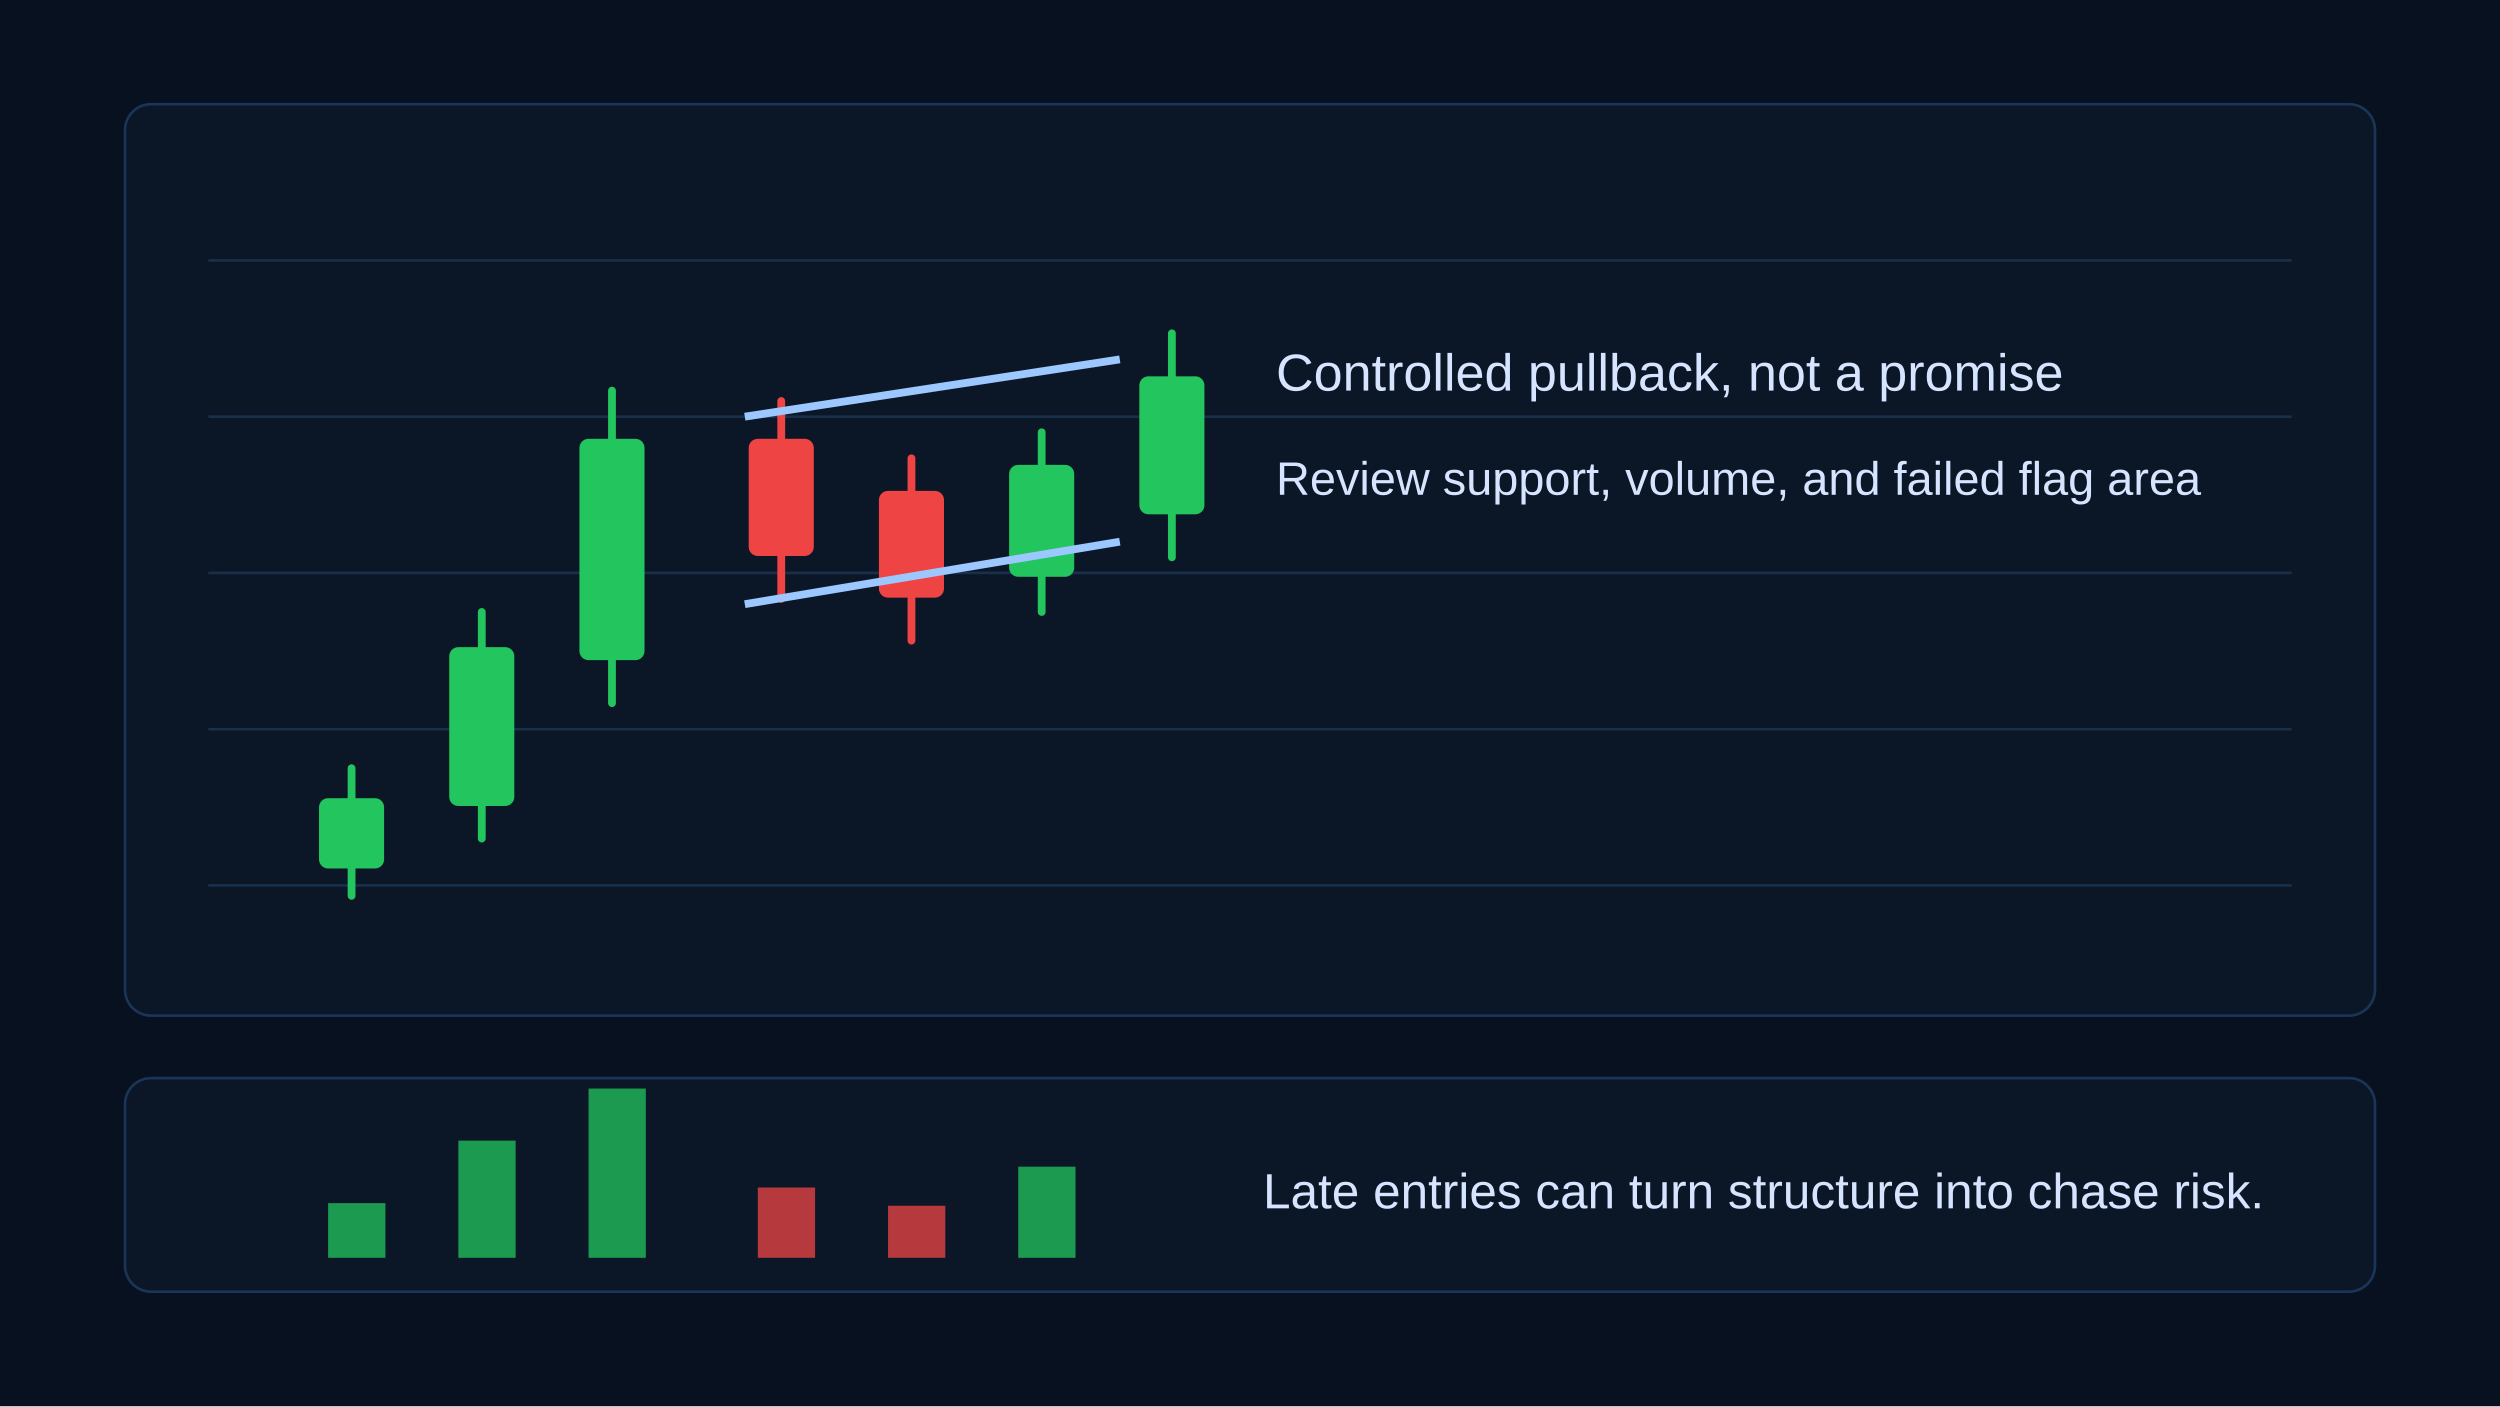
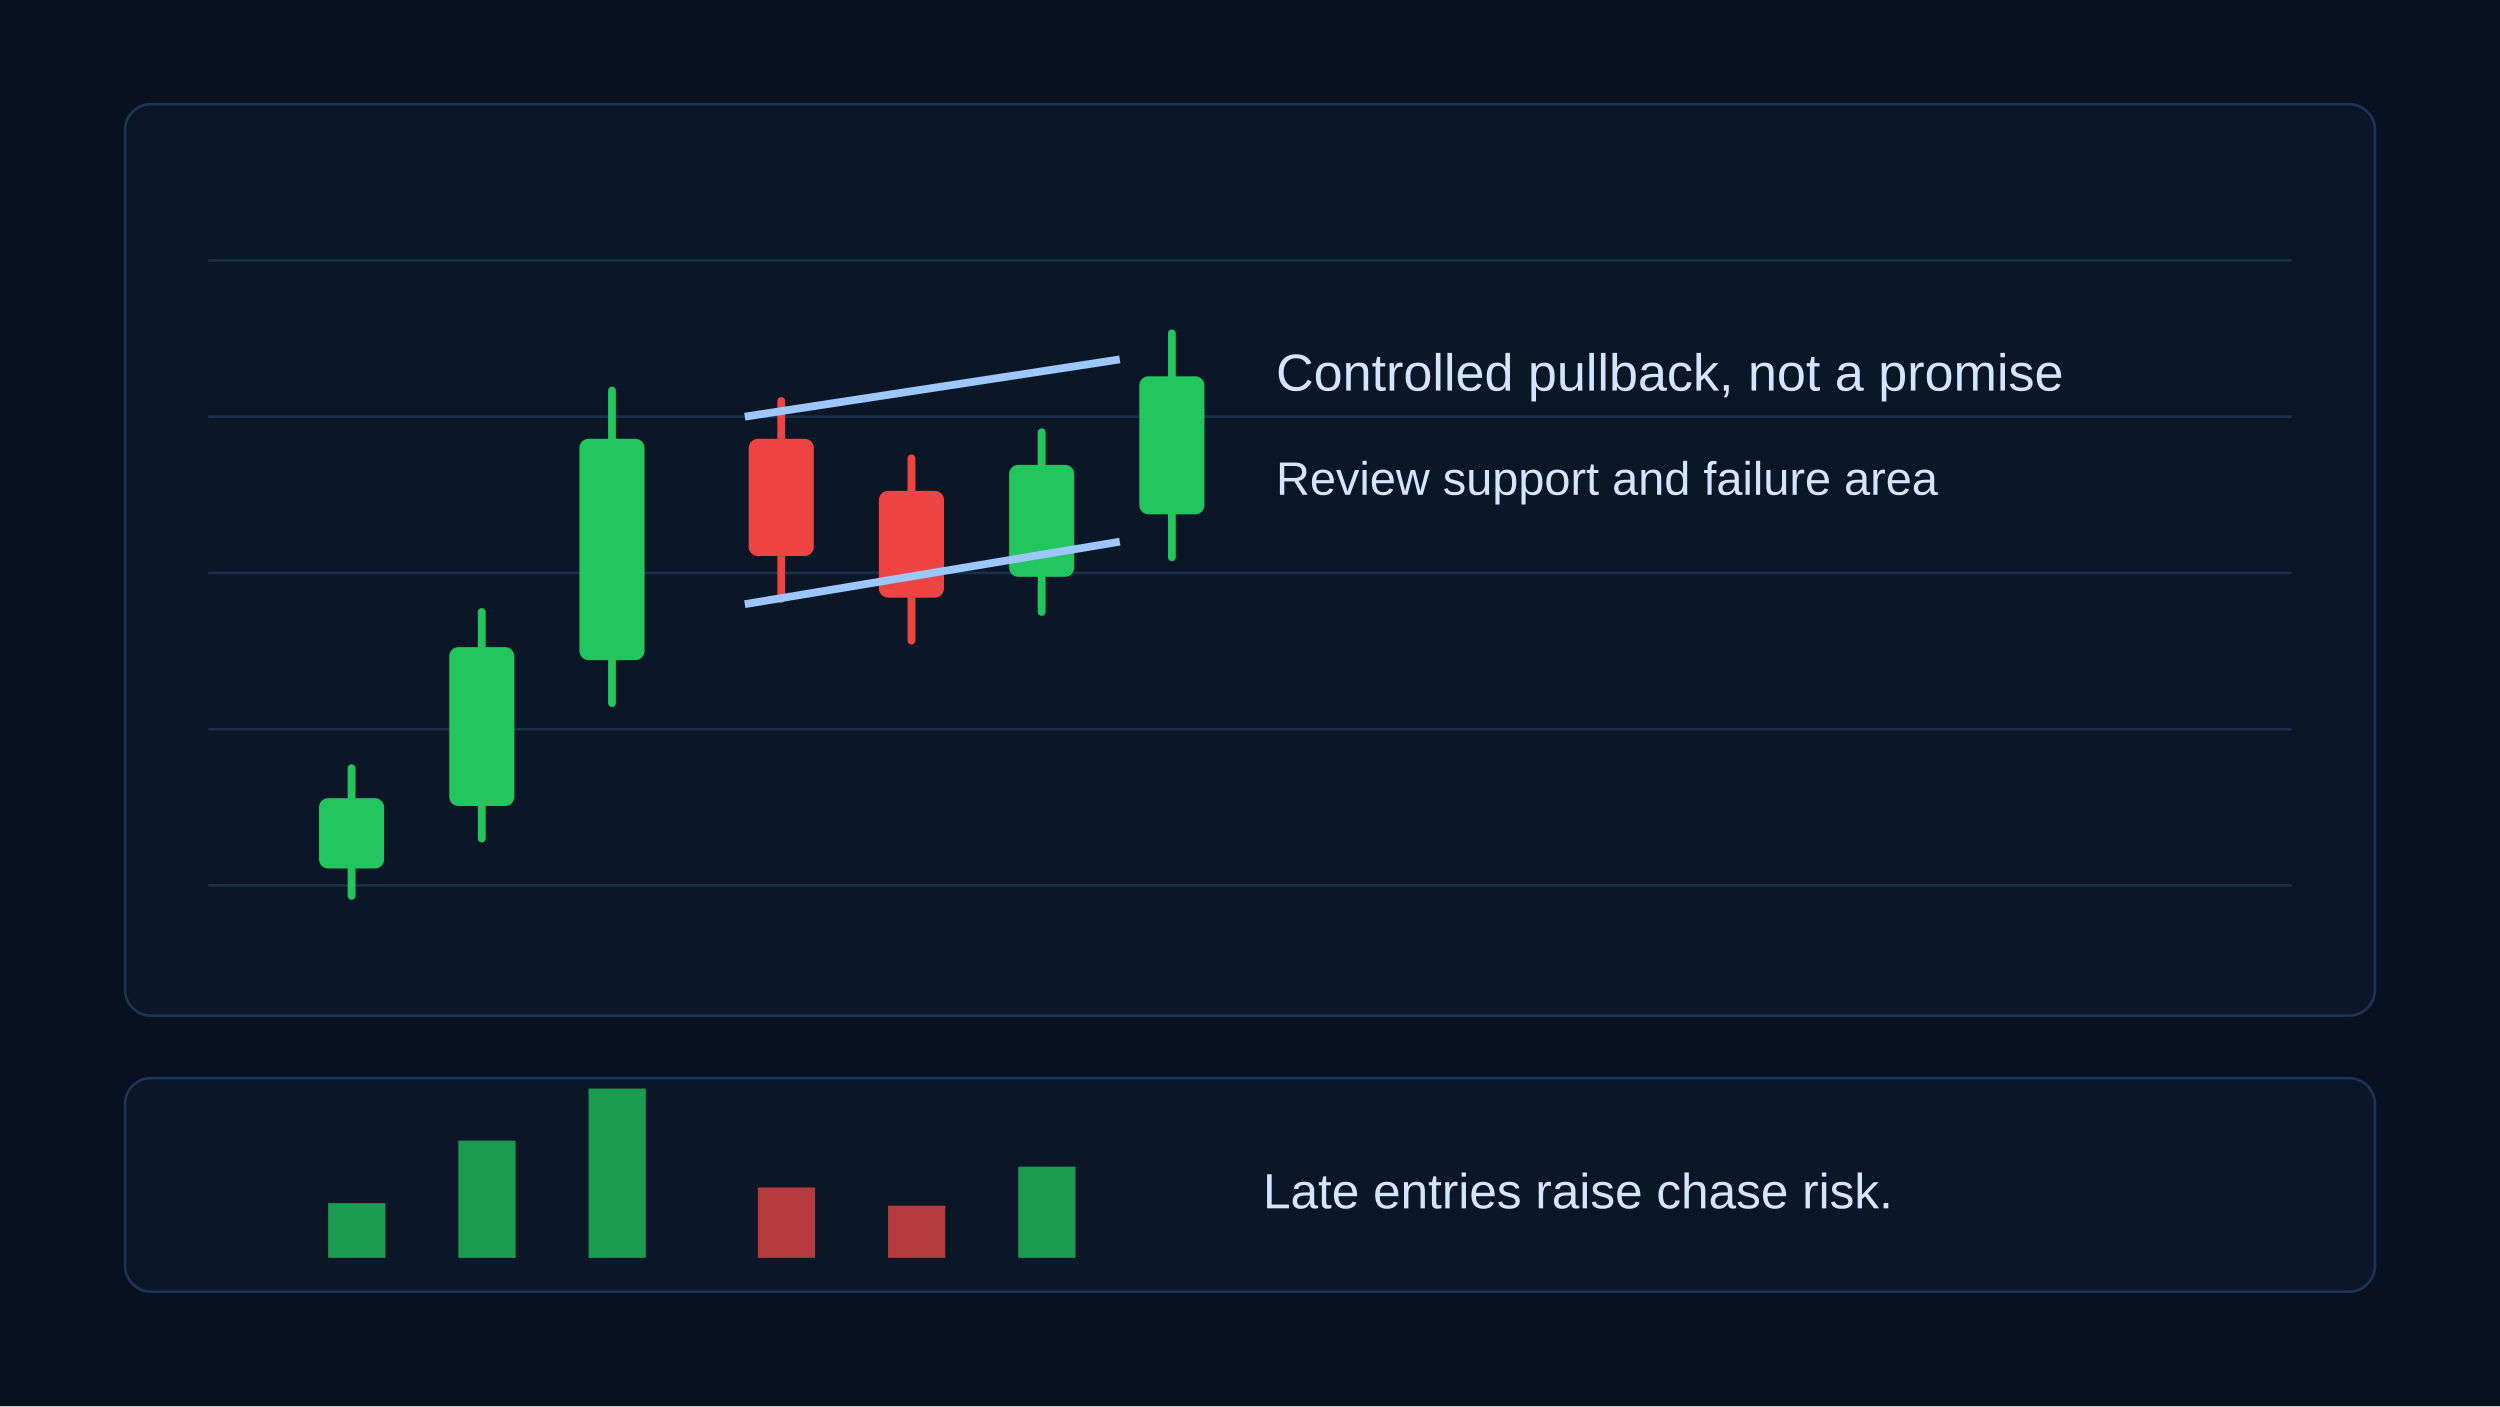
<svg xmlns="http://www.w3.org/2000/svg" width="960" height="540" viewBox="0 0 960 540" role="img" aria-labelledby="title desc">
  <rect width="960" height="540" fill="#07111f" />
  <rect x="48" y="40" width="864" height="350" rx="10" fill="#0b1626" stroke="#1b3558" />
  <g stroke="#19304d">
    <path d="M80 100H880M80 160H880M80 220H880M80 280H880M80 340H880" />
  </g>
  <g stroke-width="3" stroke-linecap="round">
    <g stroke="#22c55e" fill="#22c55e">
      <line x1="135" y1="295" x2="135" y2="344" />
      <rect x="124" y="308" width="22" height="24" rx="2" />
    </g>
    <g stroke="#22c55e" fill="#22c55e">
      <line x1="185" y1="235" x2="185" y2="322" />
      <rect x="174" y="250" width="22" height="58" rx="2" />
    </g>
    <g stroke="#22c55e" fill="#22c55e">
      <line x1="235" y1="150" x2="235" y2="270" />
      <rect x="224" y="170" width="22" height="82" rx="2" />
    </g>
    <g stroke="#ef4444" fill="#ef4444">
      <line x1="300" y1="154" x2="300" y2="230" />
      <rect x="289" y="170" width="22" height="42" rx="2" />
    </g>
    <g stroke="#ef4444" fill="#ef4444">
      <line x1="350" y1="176" x2="350" y2="246" />
      <rect x="339" y="190" width="22" height="38" rx="2" />
    </g>
    <g stroke="#22c55e" fill="#22c55e">
      <line x1="400" y1="166" x2="400" y2="235" />
      <rect x="389" y="180" width="22" height="40" rx="2" />
    </g>
    <g stroke="#22c55e" fill="#22c55e">
      <line x1="450" y1="128" x2="450" y2="214" />
      <rect x="439" y="146" width="22" height="50" rx="2" />
    </g>
  </g>
  <path d="M286 160L430 138M286 232L430 208" stroke="#9cc7ff" stroke-width="3" />
  <text x="490" y="150" fill="#d6e4ff" font-family="Arial" font-size="20">Controlled pullback, not a promise</text>
-   <text x="490" y="190" fill="#d6e4ff" font-family="Arial" font-size="18">Review support, volume, and failed flag area</text>
+   <text x="490" y="190" fill="#d6e4ff" font-family="Arial" font-size="18">Review support and failure area</text>
  <rect x="48" y="414" width="864" height="82" rx="10" fill="#0b1626" stroke="#1b3558" />
  <g>
    <rect x="126" y="462" width="22" height="21" fill="#22c55e" opacity=".75" />
    <rect x="176" y="438" width="22" height="45" fill="#22c55e" opacity=".75" />
    <rect x="226" y="418" width="22" height="65" fill="#22c55e" opacity=".75" />
    <rect x="291" y="456" width="22" height="27" fill="#ef4444" opacity=".75" />
    <rect x="341" y="463" width="22" height="20" fill="#ef4444" opacity=".75" />
    <rect x="391" y="448" width="22" height="35" fill="#22c55e" opacity=".75" />
  </g>
-   <text x="485" y="464" fill="#d6e4ff" font-family="Arial" font-size="19">Late entries can turn structure into chase risk.</text>
+   <text x="485" y="464" fill="#d6e4ff" font-family="Arial" font-size="19">Late entries raise chase risk.</text>
</svg>
